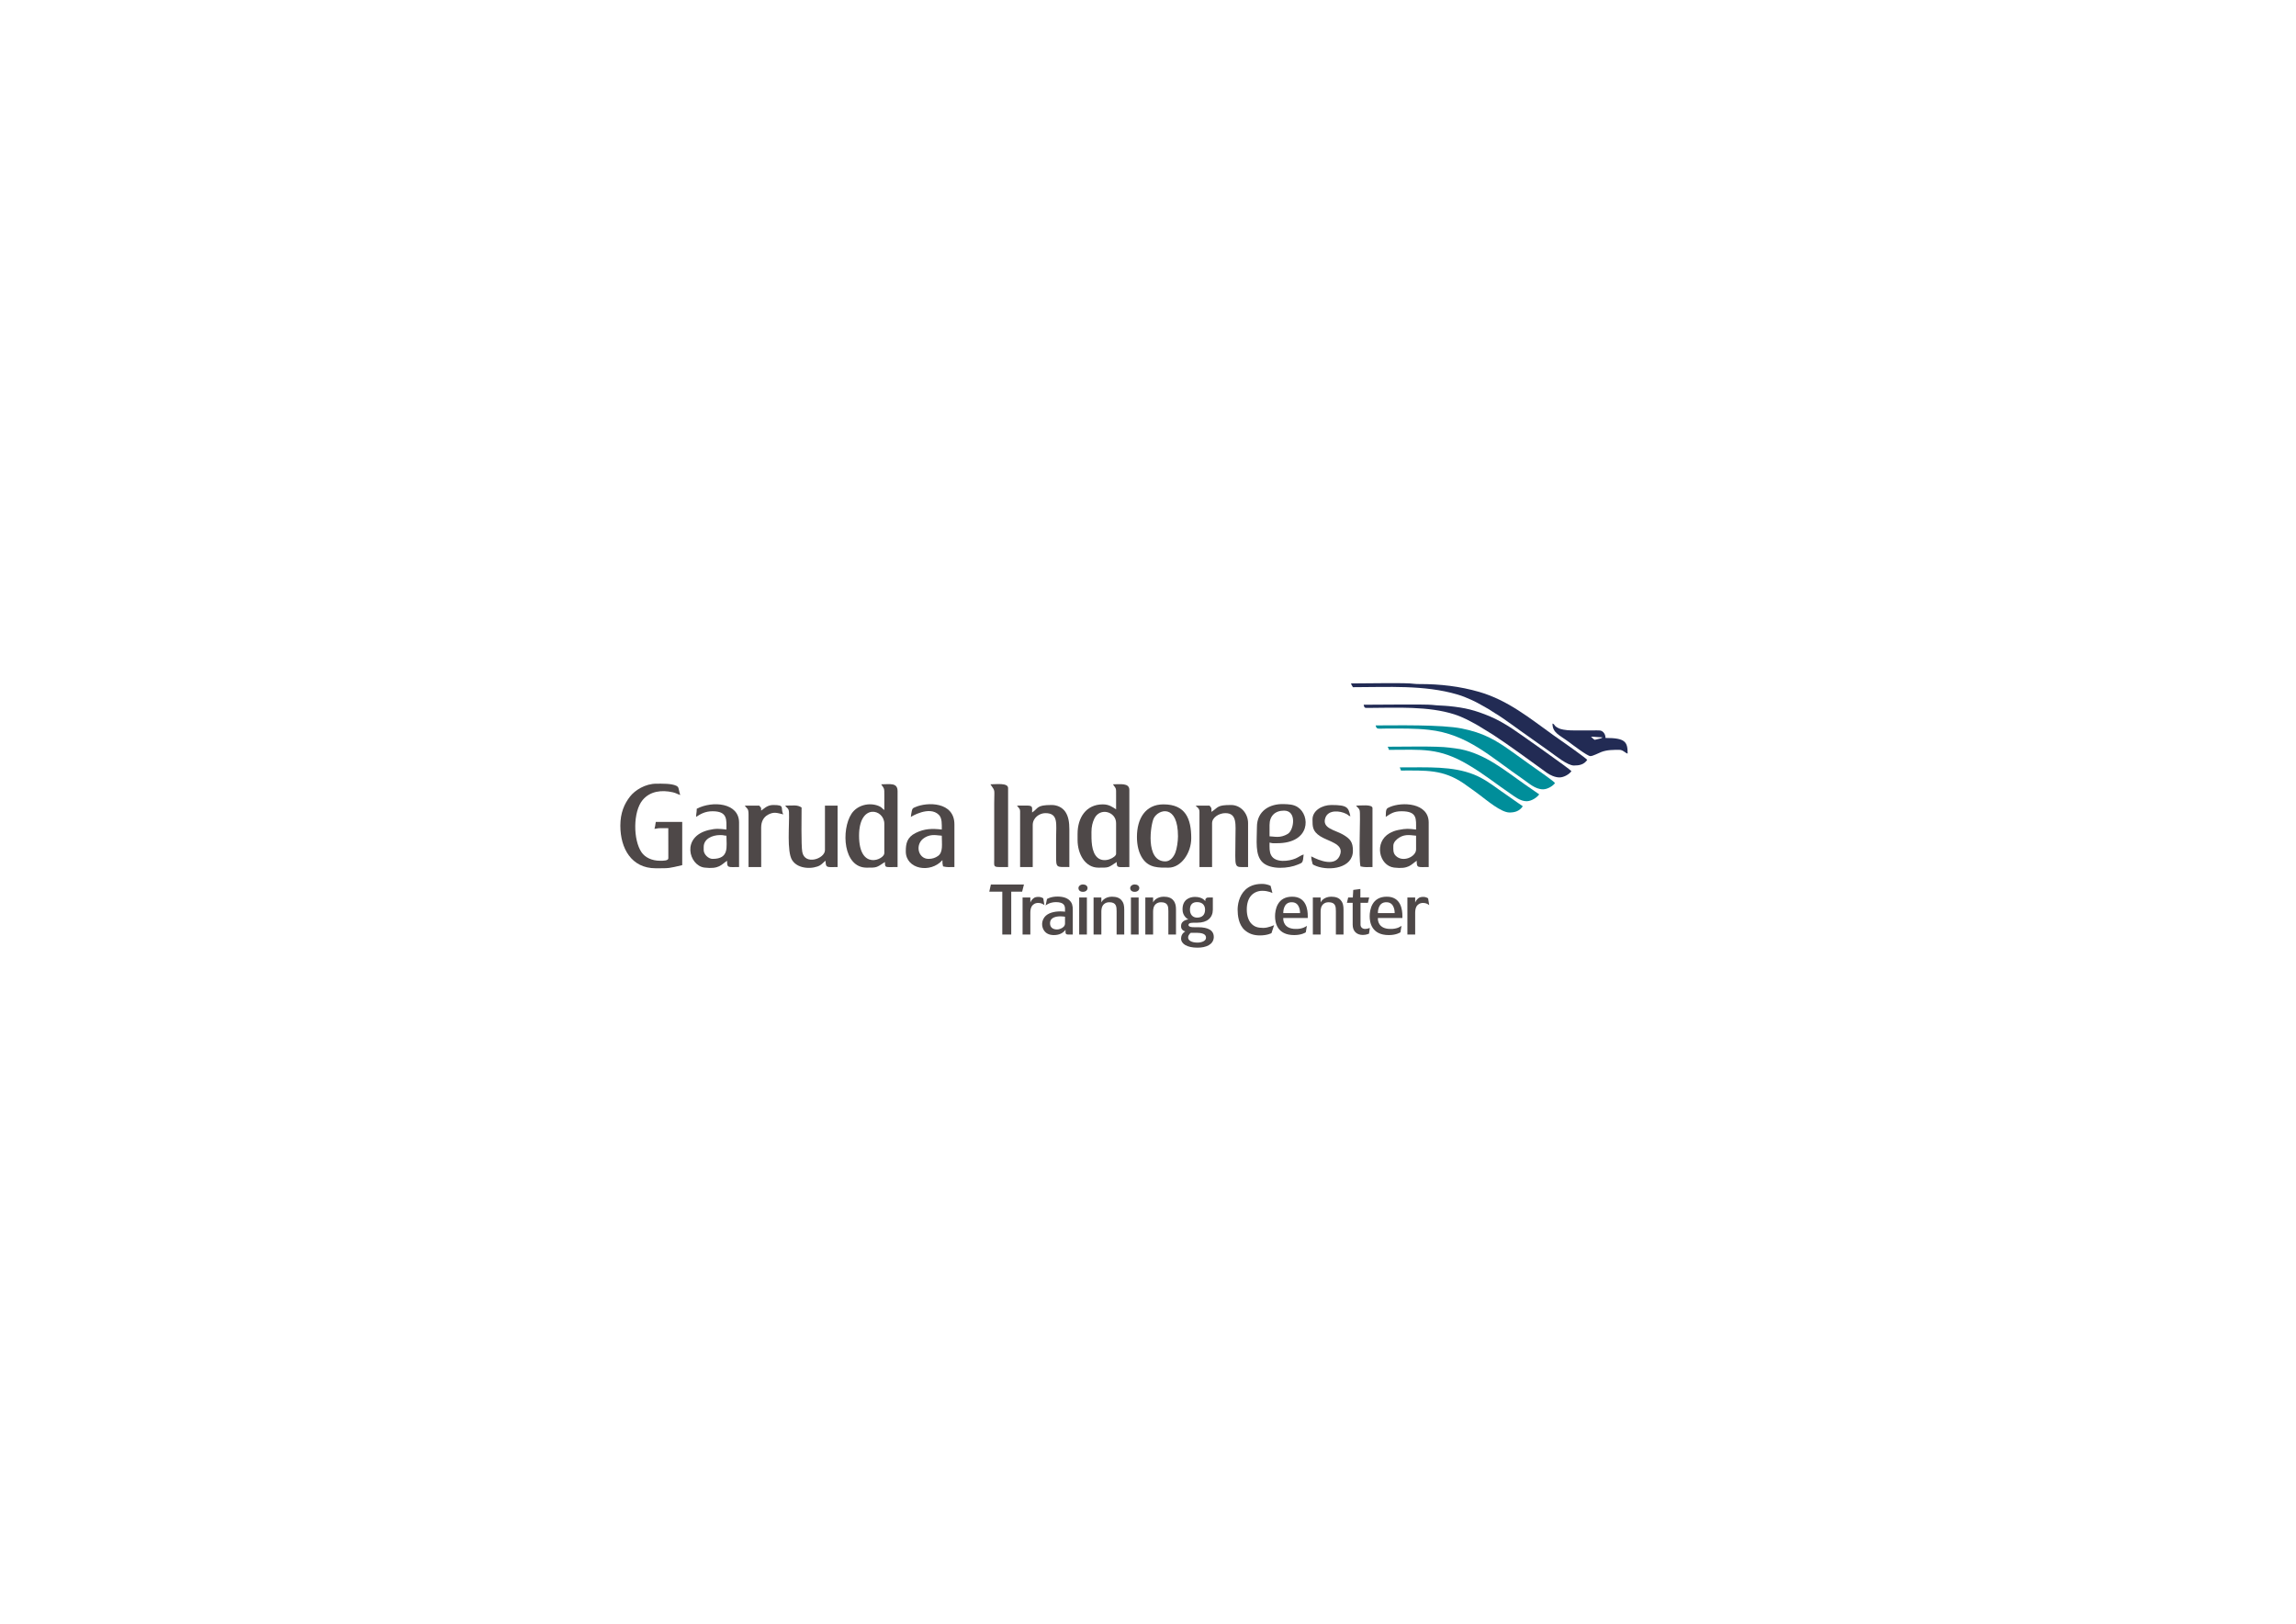
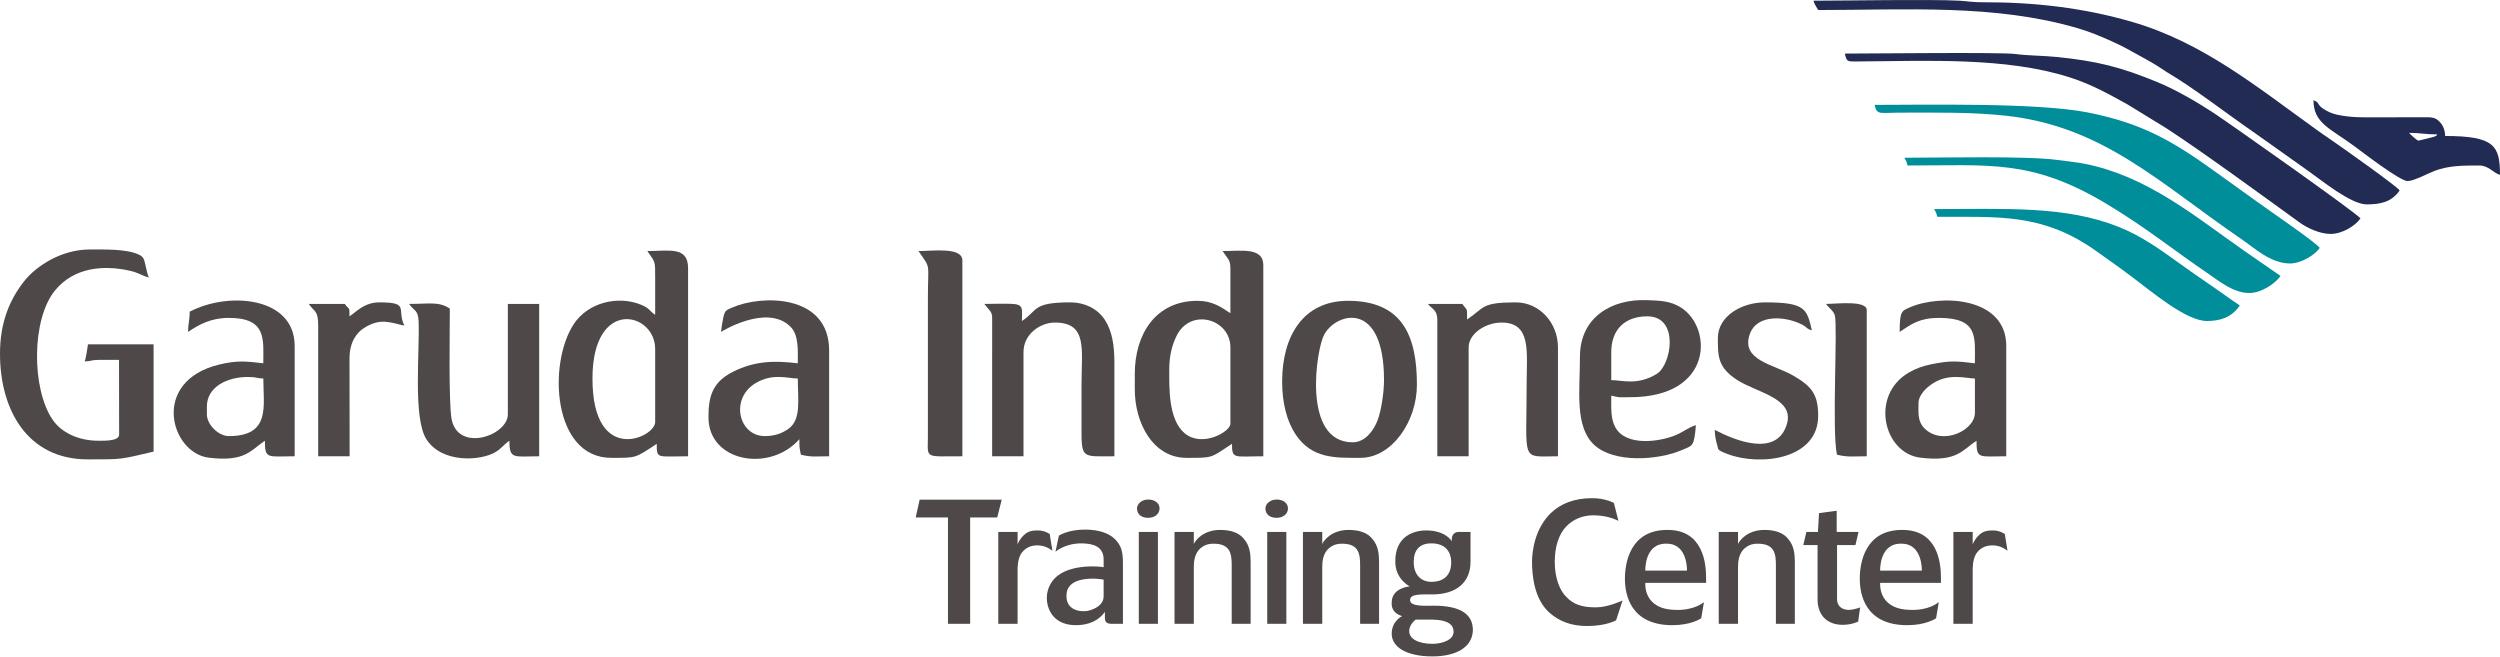
- <svg xmlns="http://www.w3.org/2000/svg" xml:space="preserve" width="297mm" height="210mm" version="1.1" style="shape-rendering:geometricPrecision; text-rendering:geometricPrecision; image-rendering:optimizeQuality; fill-rule:evenodd; clip-rule:evenodd" viewBox="0 0 29700 21000">
+ <svg xmlns="http://www.w3.org/2000/svg" xml:space="preserve" width="13030" height="3422" version="1.1" style="shape-rendering:geometricPrecision; text-rendering:geometricPrecision; image-rendering:optimizeQuality; fill-rule:evenodd; clip-rule:evenodd" viewBox="8024.4 8835.4 13030 3422">
  <defs>
    <style type="text/css">
   
    .fil2 {fill:#008E9A}
    .fil0 {fill:#222B54}
    .fil1 {fill:#4E4848}
    .fil3 {fill:#4E4848;fill-rule:nonzero}
   
  </style>
  </defs>
  <g id="Layer_x0020_1">
    <g id="_2420837576560">
      <path class="fil0" d="M17500.75 8887.62c456.37,0 920.49,-31.75 1350.87,94.33 69,20.23 118.77,41.79 176.91,67.63 62.46,27.74 102.19,51.19 160.74,83.67 28.29,15.69 44.92,24.61 72.6,41.45 28.6,17.37 45.29,30.77 74.35,47.79 115.85,67.79 311.42,217.78 432.31,300.53l280.97 199.4c74.8,52.35 226.61,178.25 310.47,178.25 69.5,0 129.95,-11.55 171.51,-72.9 -14.88,-21.98 -307.27,-229.49 -361.05,-265.8 -27.72,-18.72 -48.42,-33.43 -76.64,-53.68 -305.4,-219.12 -587.81,-451.31 -956.29,-558.67 -252.04,-73.43 -511.41,-103.4 -779.04,-102.42 -53.96,0.21 -80.31,-5.91 -122.46,-8.17 -153.35,-8.2 -587.05,0.04 -759.75,0.04 5.65,20.87 14.27,29.4 24.5,48.55z" />
      <path class="fil1" d="M8024.42 10678.71c0,294.8 144.1,551.04 457.45,551.04 186.29,0 165.38,0.59 343.05,-40.5l0 -559.11 -342.03 0c-2.53,18.47 -11.07,76.18 -17.32,89.05 36.88,-0.82 32.41,-8.11 73.47,-8.11l105.7 0 0.55 389.06c0.01,32.31 -62.4,32.46 -106.25,32.46 -108.74,0 -195.29,-43.75 -240.53,-109.9 -109.81,-160.56 -110.94,-524.46 13.46,-674.6 97.37,-117.51 248.18,-133.98 392.42,-100.9 44.4,10.2 60.99,26.21 96.02,34.36 -9.05,-18.62 -11.64,-39.24 -17.75,-63.36 -7.02,-27.8 -6.71,-42.26 -33.96,-55.43 -64.45,-31.16 -186.2,-26.99 -258.67,-26.99 -142.52,0 -275.56,83.63 -339.74,165.37 -74.78,95.25 -125.87,212.81 -125.87,377.56z" />
      <path class="fil0" d="M20172.06 10054.65c61.27,0 130.21,-44.13 155.18,-81.01 -17.68,-26.12 -685.4,-497.26 -767.79,-551.18 -82.14,-53.74 -191.8,-118.34 -289.47,-158.54 -192.42,-79.26 -315.29,-110.5 -528.8,-131.81 -70.22,-7.04 -150.17,-6.67 -213.37,-15.29 -74.29,-10.07 -752.17,-2.2 -888.17,-2.2 10.25,43.52 11.83,41.41 64.65,41.11 362.17,-1.99 774.07,-24.2 1108.74,83.33 114.63,36.82 202.09,86.6 299.58,140.42l196.93 120.72c185.96,119.97 508.62,356.25 701.35,495.55 36.66,26.51 102.7,58.9 161.17,58.9z" />
      <path class="fil1" d="M14118.6 10759.75c0,-68.59 14.18,-124.69 37.78,-173.26 72.55,-149.18 280.92,-89.39 280.92,59.8l0 397.13c0,43.2 -148.29,126 -238.48,50.13 -85.65,-72.08 -80.22,-238.38 -80.22,-333.8zm277.86 -615.88c43.31,63.74 41.33,39.64 40.86,145.81 -0.25,59.43 -0.02,118.93 -0.02,178.37 -47.16,-31.13 -92.49,-64.82 -171.62,-64.82 -218.52,0 -326.72,174.19 -326.72,380.85l0 81.04c0,176.89 95.86,356.54 269.42,356.54 139.36,0 122.69,2.52 237.08,-72.94 0,81.54 11.75,64.83 163.3,64.83l0 -996.77c0,-94.08 -117.58,-72.91 -212.3,-72.91z" />
      <path class="fil1" d="M11112.33 10808.39c0,-424.75 326.84,-347.25 326.84,-153.98l0 380.89c0,81.13 -326.84,228.47 -326.84,-226.91zm286 -664.52c41.11,60.49 41.33,45.61 40.86,145.81 -0.25,62.13 -0.02,124.34 -0.02,186.47 -30.71,-20.27 -29.43,-34 -70.82,-51.39 -122.32,-51.42 -279.8,-12.9 -353.76,100.21 -135.7,207.66 -109.1,696.69 195.79,696.69 131.44,0 122.25,2.73 236.96,-72.94 0,80.07 0.17,64.83 163.31,64.83l0 -980.58c0,-114.96 -99.54,-89.1 -212.32,-89.1z" />
      <path class="fil2" d="M19959.66 10208.62c59.9,0 131.25,-45.67 155.18,-80.99 -19.56,-28.88 -266.6,-196.86 -327.99,-241.86l-222.81 -159.89c-218.57,-156.83 -375.26,-248.13 -657.32,-304.19 -263.52,-52.36 -852.8,-39.62 -1111.85,-39.62 12.99,55.1 23.85,40.46 138.82,40.44 185.7,-0.05 370.04,-3.39 547.37,16.2 506.67,55.97 800.51,352.66 1228.67,645.09 64.35,43.94 149.56,124.82 249.93,124.82z" />
      <path class="fil1" d="M13154.72 10419.43c27.57,35.53 40.84,40.39 40.84,72.88l-0.04 721.24 163.34 0 0 -542.95c0,-95.51 88.89,-154.01 163.41,-154.01 172.05,0 138.95,139.09 138.95,324.22 0,72.92 0.1,145.88 0,218.8 -0.22,170.05 0.99,153.94 171.46,153.94l0 -486.21c0,-94.08 -12.12,-167.33 -50.28,-225.61 -38.18,-58.34 -106.42,-90.41 -178.36,-90.41 -200.92,0 -168.29,41.14 -253.36,97.25 0,-65.02 11.68,-87.31 -56.6,-89.67 -44.53,-1.54 -94.18,0.53 -139.36,0.53z" />
      <path class="fil1" d="M15074.45 11140.7c-265.47,0 -189.64,-485.04 -148.69,-560.85 62.77,-116.28 312.13,-183.54 312.13,236.65 0,65.82 -14.76,160.54 -33.64,209.8 -18.7,48.89 -62.03,114.4 -129.8,114.4zm-367.56 -316.11c0,111.83 25.06,208.24 71.71,277.29 85.4,126.48 210.98,119.78 336.7,119.78 162.79,0 294.04,-188.56 294.04,-380.85 0,-250.58 -72.26,-437.58 -359.39,-437.58 -235.1,0 -343.06,186.36 -343.06,421.36z" />
      <path class="fil1" d="M10156.59 10419.43c24.84,36.54 46.91,29.87 49.49,88.64 6.82,155.66 -30.32,504.48 40.47,616.26 79.79,125.98 281.68,114.7 361.25,66.86 29.81,-17.93 44.8,-40.99 71.63,-58.67 0,99.04 22.8,81.03 155.14,81.03l0.04 -794.12 -163.34 0 0 575.34c0,112.02 -261.08,200.84 -293.41,23.58 -15.67,-85.87 -8.95,-470.16 -8.95,-574.62 -57.17,-37.98 -105.25,-24.3 -212.32,-24.3z" />
      <path class="fil1" d="M15466.63 10419.43c17.92,24.09 49.01,30.33 49.01,80.99l0 713.13 163.3 0 0 -567.26c0,-73.25 89.59,-129.7 171.59,-129.7 156.56,0 130.76,152.66 130.76,316.11 0,420.35 -33.43,380.85 163.27,380.85l0 -567.26c0,-125.69 -93.43,-234.97 -220.5,-234.97 -182.75,0 -160.9,28.22 -253.31,89.14 0,-67.72 2.12,-41.58 -24.46,-81.03l-179.66 0z" />
      <path class="fil1" d="M12010.97 11108.3c-137.47,0 -182.57,-195.31 -48.98,-275.58 88.66,-53.27 164.44,-25.61 220.58,-24.38 0,109.43 18.85,212.62 -47.42,261.03 -34.92,25.52 -74.64,38.93 -124.18,38.93zm-228.68 -543.1c0.27,-0.06 239.04,-149.42 362.13,-26.96 44.16,43.94 38.19,125.28 37.97,190.65 -124.11,-14.62 -223.74,-12.74 -337.74,44.14 -112.66,56.26 -127.71,137.38 -127.71,237.96 0,231.22 318.52,289.28 473.81,113.41 0,43 0.37,47.87 8.16,81.05 59.57,13.79 75.81,8.1 146.97,8.1l0 -551.03c0,-296.23 -353.15,-290.89 -504.08,-224.56 -30.52,13.43 -38.77,13.06 -47.15,50.43 -4.61,20.41 -10.91,59.59 -12.36,76.81z" />
      <path class="fil1" d="M18023.51 10938.05c0,-46.29 44.47,-84.71 74.72,-104.21 84.59,-54.55 170.35,-26.57 219.46,-25.5l0 178.35c0,92.97 -169.74,173.16 -262.39,81.97 -37.06,-36.45 -31.79,-79.96 -31.79,-130.61zm-97.96 -372.85c62.17,-41.58 104.67,-72.92 204.21,-72.92 206.79,0 188.04,100.07 187.71,236.61 -95.79,-11.29 -126.21,-15.53 -229.61,5.57 -44.3,9.05 -80.11,22.84 -113.08,41.74 -205.5,117.76 -134.33,420.83 58.03,444.5 191.95,23.6 218.89,-39.27 293.05,-88.18 0,97.75 13.37,81.03 155.12,81.03l0 -575.34c0,-256.38 -343.71,-270.7 -504.11,-200.27 -41.61,18.28 -51.32,20.57 -51.32,127.26z" />
      <path class="fil1" d="M9102.68 10954.27c0,-102.37 105.78,-154.03 212.44,-154.03 52.55,0 43.85,7.26 81.75,8.1 0,144.46 39.35,299.96 -179.78,299.96 -54.06,0 -114.41,-59.87 -114.41,-113.53l0 -40.5zm-97.95 -389.07c56.5,-37.77 118.34,-72.92 212.36,-72.92 198.22,0 179.82,111.53 179.57,236.61 -88.43,-10.43 -135.51,-16.13 -228.85,6.32 -360.81,86.84 -254.45,461.07 -55.81,485.49 191.93,23.6 218.89,-39.27 293.03,-88.18 0,97.75 13.38,81.03 155.14,81.03l0 -575.34c0,-256.68 -344.97,-284.56 -547.26,-178.26 0,49.27 -8.18,59.07 -8.18,105.25z" />
      <path class="fil2" d="M17966.41 9698.07c426.38,0 644.79,-33.36 1028.86,194.94 213.29,126.8 354.18,244.19 541.24,370.73 52.52,35.54 128.05,98.87 210.75,98.87 64.48,0 137.32,-50.77 163.34,-89.06l-187.83 -129.73c-259.81,-181.8 -506.14,-389.88 -832.38,-454.69 -43.84,-8.71 -92.52,-13.02 -143.14,-20.1 -156.59,-21.86 -618.34,-11.41 -797.16,-11.41 8.91,16.66 11.31,19.13 16.32,40.45z" />
      <path class="fil1" d="M16422.33 10670.6c0,-116.85 70.15,-186.43 187.95,-186.43 168.38,0 126.35,252.67 49.1,300 -100.95,61.84 -180.75,32.38 -237.05,32.38l0 -145.95zm98.09 235.01c433.56,0 431.08,-360.25 266.2,-466.67 -56.2,-36.26 -114.44,-36.76 -178.61,-39.23 -184.08,-7.09 -348.95,89.18 -348.95,295.22 0,175.71 -28.72,365 75.24,460.18 104.28,95.51 333.32,78.83 455.7,26.07 56.65,-24.44 63.85,-15.44 73.46,-129.64 -31.49,7.34 -67.26,35.82 -103.59,51.12 -87.68,36.96 -261.3,59.83 -316.16,-39.91 -25.15,-45.7 -21.38,-98.26 -21.38,-165.26 52.96,12.19 34.6,8.12 98.09,8.12z" />
      <path class="fil2" d="M18121.64 9965.51c325.96,0 541.95,-15.13 807.2,163.59l142.75 101.53c25.64,19.09 45.22,33.6 70.07,52.04 92.08,68.36 275.9,225.81 385.04,225.81 69.63,0 129.12,-18.6 171.51,-80.95 -51.98,-34.52 -100.56,-71.09 -153.59,-106.97 -52.91,-35.79 -100.48,-69.23 -153.38,-107.17 -100.71,-72.29 -202.3,-147.08 -325.34,-195.9 -277.38,-110.04 -581.53,-92.43 -960.6,-92.43 8.91,16.66 11.32,19.14 16.34,40.45z" />
      <path class="fil1" d="M16977.94 10597.68c0,90.49 -1.98,152.08 99.33,217.45 103.48,66.72 298.86,95.35 260.94,228.51 -50.61,177.68 -271.49,87.73 -376.62,32.24 0,28.37 7.81,65.54 14.05,83.26 6.07,17.3 -7.69,19.94 54.41,43.24 169.29,63.52 470.62,27.37 470.62,-199.5 0,-111.85 -33.57,-154.32 -130.93,-210.41 -101.4,-58.36 -273.62,-79 -225.4,-215.65 37.6,-106.48 187.22,-93.7 272.24,-49.64 30.73,15.95 21.5,21.97 51.42,29.92 -26.49,-112.27 -33.93,-145.78 -245.01,-145.78 -120.68,0 -245.05,71.39 -245.05,186.36z" />
      <path class="fil1" d="M12811.6 10143.87c66.53,97.85 49.04,52.95 49.04,243.09l-0.08 729.45c-1.02,111.3 -18.21,97.14 179.71,97.14l0 -1021.09c0,-70.92 -155.94,-48.59 -228.67,-48.59z" />
      <path class="fil0" d="M20629.56 9568.45c-7.43,0 -44.02,-33.7 -49.06,-40.6 58.22,0 85.07,8.12 147.12,8.12 -9.22,8.02 8.3,1.98 -19.52,13.15l-78.54 19.33zm-57.19 210.65c33.3,0 105.89,-39.82 142.16,-53.46 75.04,-28.24 150.57,-27.57 233.62,-27.57 46.56,0 73.12,39.83 106.16,48.61 0,-151.03 -28.18,-202.53 -285.93,-202.53 -0.74,-33.52 -11.77,-56.96 -30.11,-75.48 -22.32,-22.51 -41.45,-22.4 -83.87,-22.11 -73.66,0.49 -147.27,0.32 -220.93,0.32 -79.96,0 -140.53,2.43 -210.33,-10.12 -30.03,-5.41 -51.37,-11.76 -78.58,-27.42 -50.27,-29.01 -26.35,-38.66 -62.31,-51.58 0,120.91 88.58,147.18 214.7,240.75 32.56,24.17 235.72,180.59 275.42,180.59z" />
      <path class="fil1" d="M9846.08 10484.26c0,-55.83 -1.31,-30.47 -24.5,-64.83l-187.85 0c29.72,43.65 49.05,32.02 49.05,113.4l0 680.72 163.86 0 -0.56 -510.53c0,-79.71 33,-135.02 86.84,-165.12 77.44,-43.3 124.18,-22.5 199.07,-5.1 -41.8,-86.02 30.31,-121.48 -130.64,-121.48 -78.47,0 -121.76,50.84 -155.27,72.94z" />
      <path class="fil1" d="M17541.6 10419.43c15.13,22.25 38.09,33.83 45.82,59.84 15.84,53.15 -16.27,608.5 11.39,726.18 60.2,13.92 83.25,8.1 155.11,8.1l0 -761.75c0,-52.51 -157.49,-32.37 -212.32,-32.37z" />
      <polygon class="fil3" points="13245.36,11439.76 12817.6,11439.76 12796.91,11532.57 12965.2,11532.57 12965.2,12086.77 13080.84,12086.77 13080.84,11532.57 13221.85,11532.57 " />
      <path class="fil3" d="M13509.53 11705.92l-14.1 -87.55c-15.05,-8.76 -20.68,-11.38 -33.84,-14.89 -11.29,-2.62 -17.87,-3.5 -28.21,-3.5 -25.38,0 -47.95,2.63 -68.62,21.01 -23.51,20.14 -33.86,43.78 -36.68,51.66l0 -64.79 -100.59 0 0 478.91 100.59 0 0 -272.29c0,-24.51 0,-59.53 16.92,-91.05 15.98,-25.39 43.26,-45.53 84.62,-45.53 33.84,0 58.29,11.39 79.91,28.02z" />
      <path class="fil3" d="M13877.11 12086.77l0 -314.31c0,-63.04 -8.47,-94.56 -43.25,-128.7 -30.08,-28.89 -80.85,-48.16 -155.12,-48.16 -88.37,0 -135.38,31.52 -135.38,31.52l-17.86 84.05c0,0 45.13,-42.02 131.62,-43.77 54.53,0 86.49,12.25 101.53,30.64 20.68,23.64 17.86,51.65 17.86,69.16l0 24.52c0,0 -25.39,-4.38 -59.22,-4.38 -78.03,0 -163.59,18.39 -206.83,75.3 -26.32,35.02 -30.09,71.79 -30.09,89.3 0,49.02 26.33,138.33 145.72,141.83 76.15,1.76 126.92,-27.14 157,-69.16l0 28.01c0,8.76 0,19.26 7.53,26.27 8.45,8.75 28.2,7.88 32.91,7.88l53.58 0zm-100.6 -142.71c0,35.02 -29.14,57.78 -64.86,70.04 -13.16,5.25 -29.15,7.01 -38.55,7.01 -49.83,0 -90.25,-23.65 -90.25,-78.8 0,-8.76 0.95,-21.02 3.76,-28.9 14.1,-43.77 64.86,-62.16 133.5,-62.16 31.01,0 56.4,5.26 56.4,5.26l0 87.55zm291.44 -458.77c0,-28.02 -25.38,-46.4 -59.23,-46.4 -33.84,0 -58.29,22.76 -58.29,46.4 0,28.02 19.74,49.03 58.29,49.03 34.79,0 59.23,-21.01 59.23,-49.03zm-8.46 601.48l0 -478.91 -99.66 0 0 478.91 99.66 0zm483.22 0l0 -321.31c0,-43.78 -4.69,-85.81 -33.84,-119.95 -25.38,-33.27 -68.63,-48.15 -125.03,-48.15 -88.38,0 -129.75,55.15 -137.27,73.54l0 -63.04 -100.58 0 0 478.91 100.58 0 0 -295.05c0,-29.77 3.77,-71.79 34.79,-98.94 17.86,-14.88 37.61,-23.63 68.63,-23.63 90.25,0 94.01,57.78 94.01,114.69l0 302.93 98.71 0zm194.61 -601.48c0,-28.02 -25.38,-46.4 -59.22,-46.4 -33.85,0 -58.29,22.76 -58.29,46.4 0,28.02 19.74,49.03 58.29,49.03 34.79,0 59.22,-21.01 59.22,-49.03zm-8.45 601.48l0 -478.91 -99.66 0 0 478.91 99.66 0zm483.22 0l0 -321.31c0,-43.78 -4.7,-85.81 -33.84,-119.95 -25.39,-33.27 -68.63,-48.15 -125.04,-48.15 -88.37,0 -129.74,55.15 -137.26,73.54l0 -63.04 -100.58 0 0 478.91 100.58 0 0 -295.05c0,-29.77 3.77,-71.79 34.79,-98.94 17.86,-14.88 37.6,-23.63 68.63,-23.63 90.25,0 94.01,57.78 94.01,114.69l0 302.93 98.71 0zm488.87 35.89c1.88,-89.3 -69.57,-130.45 -204,-130.45 -37.61,0 -123.16,7.01 -123.16,-28.89 0,-33.27 52.64,-29.77 114.69,-29.77 127.86,0 200.26,-63.91 200.26,-169.85l0 -155.84 -50.77 0c-12.23,0 -27.28,-1.75 -39.49,13.13 -7.52,9.63 -7.52,21.89 -7.52,28.9l0 6.12c0,0 -31.03,-56.03 -133.5,-56.03 -64.86,0 -162.64,30.64 -160.76,163.72 0,91.06 75.21,127.83 75.21,127.83 0,0 -94.01,7 -94.01,84.05 -2.83,47.27 31.02,63.91 54.52,70.92 0,0 -54.52,25.38 -54.52,91.92 0,68.29 75.2,118.19 212.46,118.19 111.88,0 205.89,-40.27 210.59,-133.95zm-112.82 -357.2c0,63.9 -34.77,102.43 -103.41,102.43 -58.29,0 -92.12,-42.02 -92.12,-102.43 0,-63.04 30.08,-99.82 95.88,-98.06 75.22,1.75 99.65,50.78 99.65,98.06zm12.22 361.58c1.89,43.78 -59.22,63.91 -109.99,63.91 -74.27,0 -121.27,-26.27 -121.27,-65.66 0,-36.77 33.84,-60.41 33.84,-60.41 0,0 48.89,0 87.43,0 88.37,1.75 109.99,31.52 109.99,62.16zm880.9 -161.97c0,0 -75.2,35.89 -139.13,35.89 -75.21,0 -117.51,-16.63 -153.24,-53.4 -36.67,-35.9 -61.1,-101.56 -61.1,-183.86 0,-78.79 20.67,-142.71 59.22,-183.85 36.67,-38.53 87.43,-58.66 141.02,-58.66 79.91,0 126.91,27.14 131.62,28.89l-23.51 -92.81c0,0 -41.36,-25.39 -113.75,-25.39 -95.9,0 -164.53,30.65 -211.54,74.42 -86.48,80.55 -101.53,201.37 -101.53,257.4 0,71.8 11.28,195.25 92.14,266.16 50.76,43.78 110.93,68.29 195.54,68.29 99.65,0 150.42,-29.77 150.42,-29.77l33.84 -103.31z" />
      <path class="fil3" d="M16916.57 11873.14c0,0 0,-14.88 0,-27.14 0,-73.54 -15.05,-250.4 -203.07,-248.64 -191.79,0 -220,169.84 -220,253.89 0,78.8 25.39,242.52 247.26,242.52 95.9,0 144.78,-32.39 150.42,-35.9l14.1 -84.04c-5.64,3.5 -50.77,43.77 -148.54,40.27 -145.72,-1.75 -157,-104.18 -157,-129.57 0,-7.89 0,-11.39 0,-11.39l316.83 0zm-99.66 -63.91l-217.17 0c0,-3.5 -4.7,-145.33 113.76,-140.08 107.17,1.75 103.41,136.58 103.41,140.08zm562.19 277.54l0 -321.31c0,-43.78 -4.69,-85.81 -33.83,-119.95 -25.39,-33.27 -68.64,-48.15 -125.04,-48.15 -88.38,0 -129.74,55.15 -137.27,73.54l0 -63.04 -100.58 0 0 478.91 100.58 0 0 -295.05c0,-29.77 3.77,-71.79 34.79,-98.94 17.87,-14.88 37.61,-23.63 68.63,-23.63 90.25,0 94.01,57.78 94.01,114.69l0 302.93 98.71 0zm340.34 -85.81c0,0 -30.09,13.14 -61.11,13.14 -32.91,0 -59.24,-20.13 -59.24,-55.15l0 -282.79 95.9 0 15.98 -68.3 -113.75 0 0 -110.31 -92.14 12.26 -5.64 98.05 -60.16 0 -15.99 68.3 74.28 0 0 282.79c0,84.04 50.76,133.07 131.62,133.07 45.13,0 79.91,-16.64 79.91,-16.64l10.34 -74.42z" />
      <path class="fil3" d="M18140.6 11873.14c0,0 0,-14.88 0,-27.14 0,-73.54 -15.04,-250.4 -203.07,-248.64 -191.78,0 -219.98,169.84 -219.98,253.89 0,78.8 25.38,242.52 247.26,242.52 95.88,0 144.77,-32.39 150.41,-35.9l14.1 -84.04c-5.64,3.5 -50.77,43.77 -148.53,40.27 -145.73,-1.75 -157.01,-104.18 -157.01,-129.57 0,-7.89 0,-11.39 0,-11.39l316.82 0zm-99.65 -63.91l-217.17 0c0,-3.5 -4.7,-145.33 113.75,-140.08 107.18,1.75 103.42,136.58 103.42,140.08zm446.56 -103.31l-14.1 -87.55c-15.04,-8.76 -20.68,-11.38 -33.84,-14.89 -11.29,-2.62 -17.87,-3.5 -28.21,-3.5 -25.38,0 -47.95,2.63 -68.62,21.01 -23.51,20.14 -33.86,43.78 -36.68,51.66l0 -64.79 -100.59 0 0 478.91 100.59 0 0 -272.29c0,-24.51 0,-59.53 16.93,-91.05 15.98,-25.39 43.25,-45.53 84.61,-45.53 33.84,0 58.29,11.39 79.91,28.02z" />
    </g>
  </g>
</svg>
